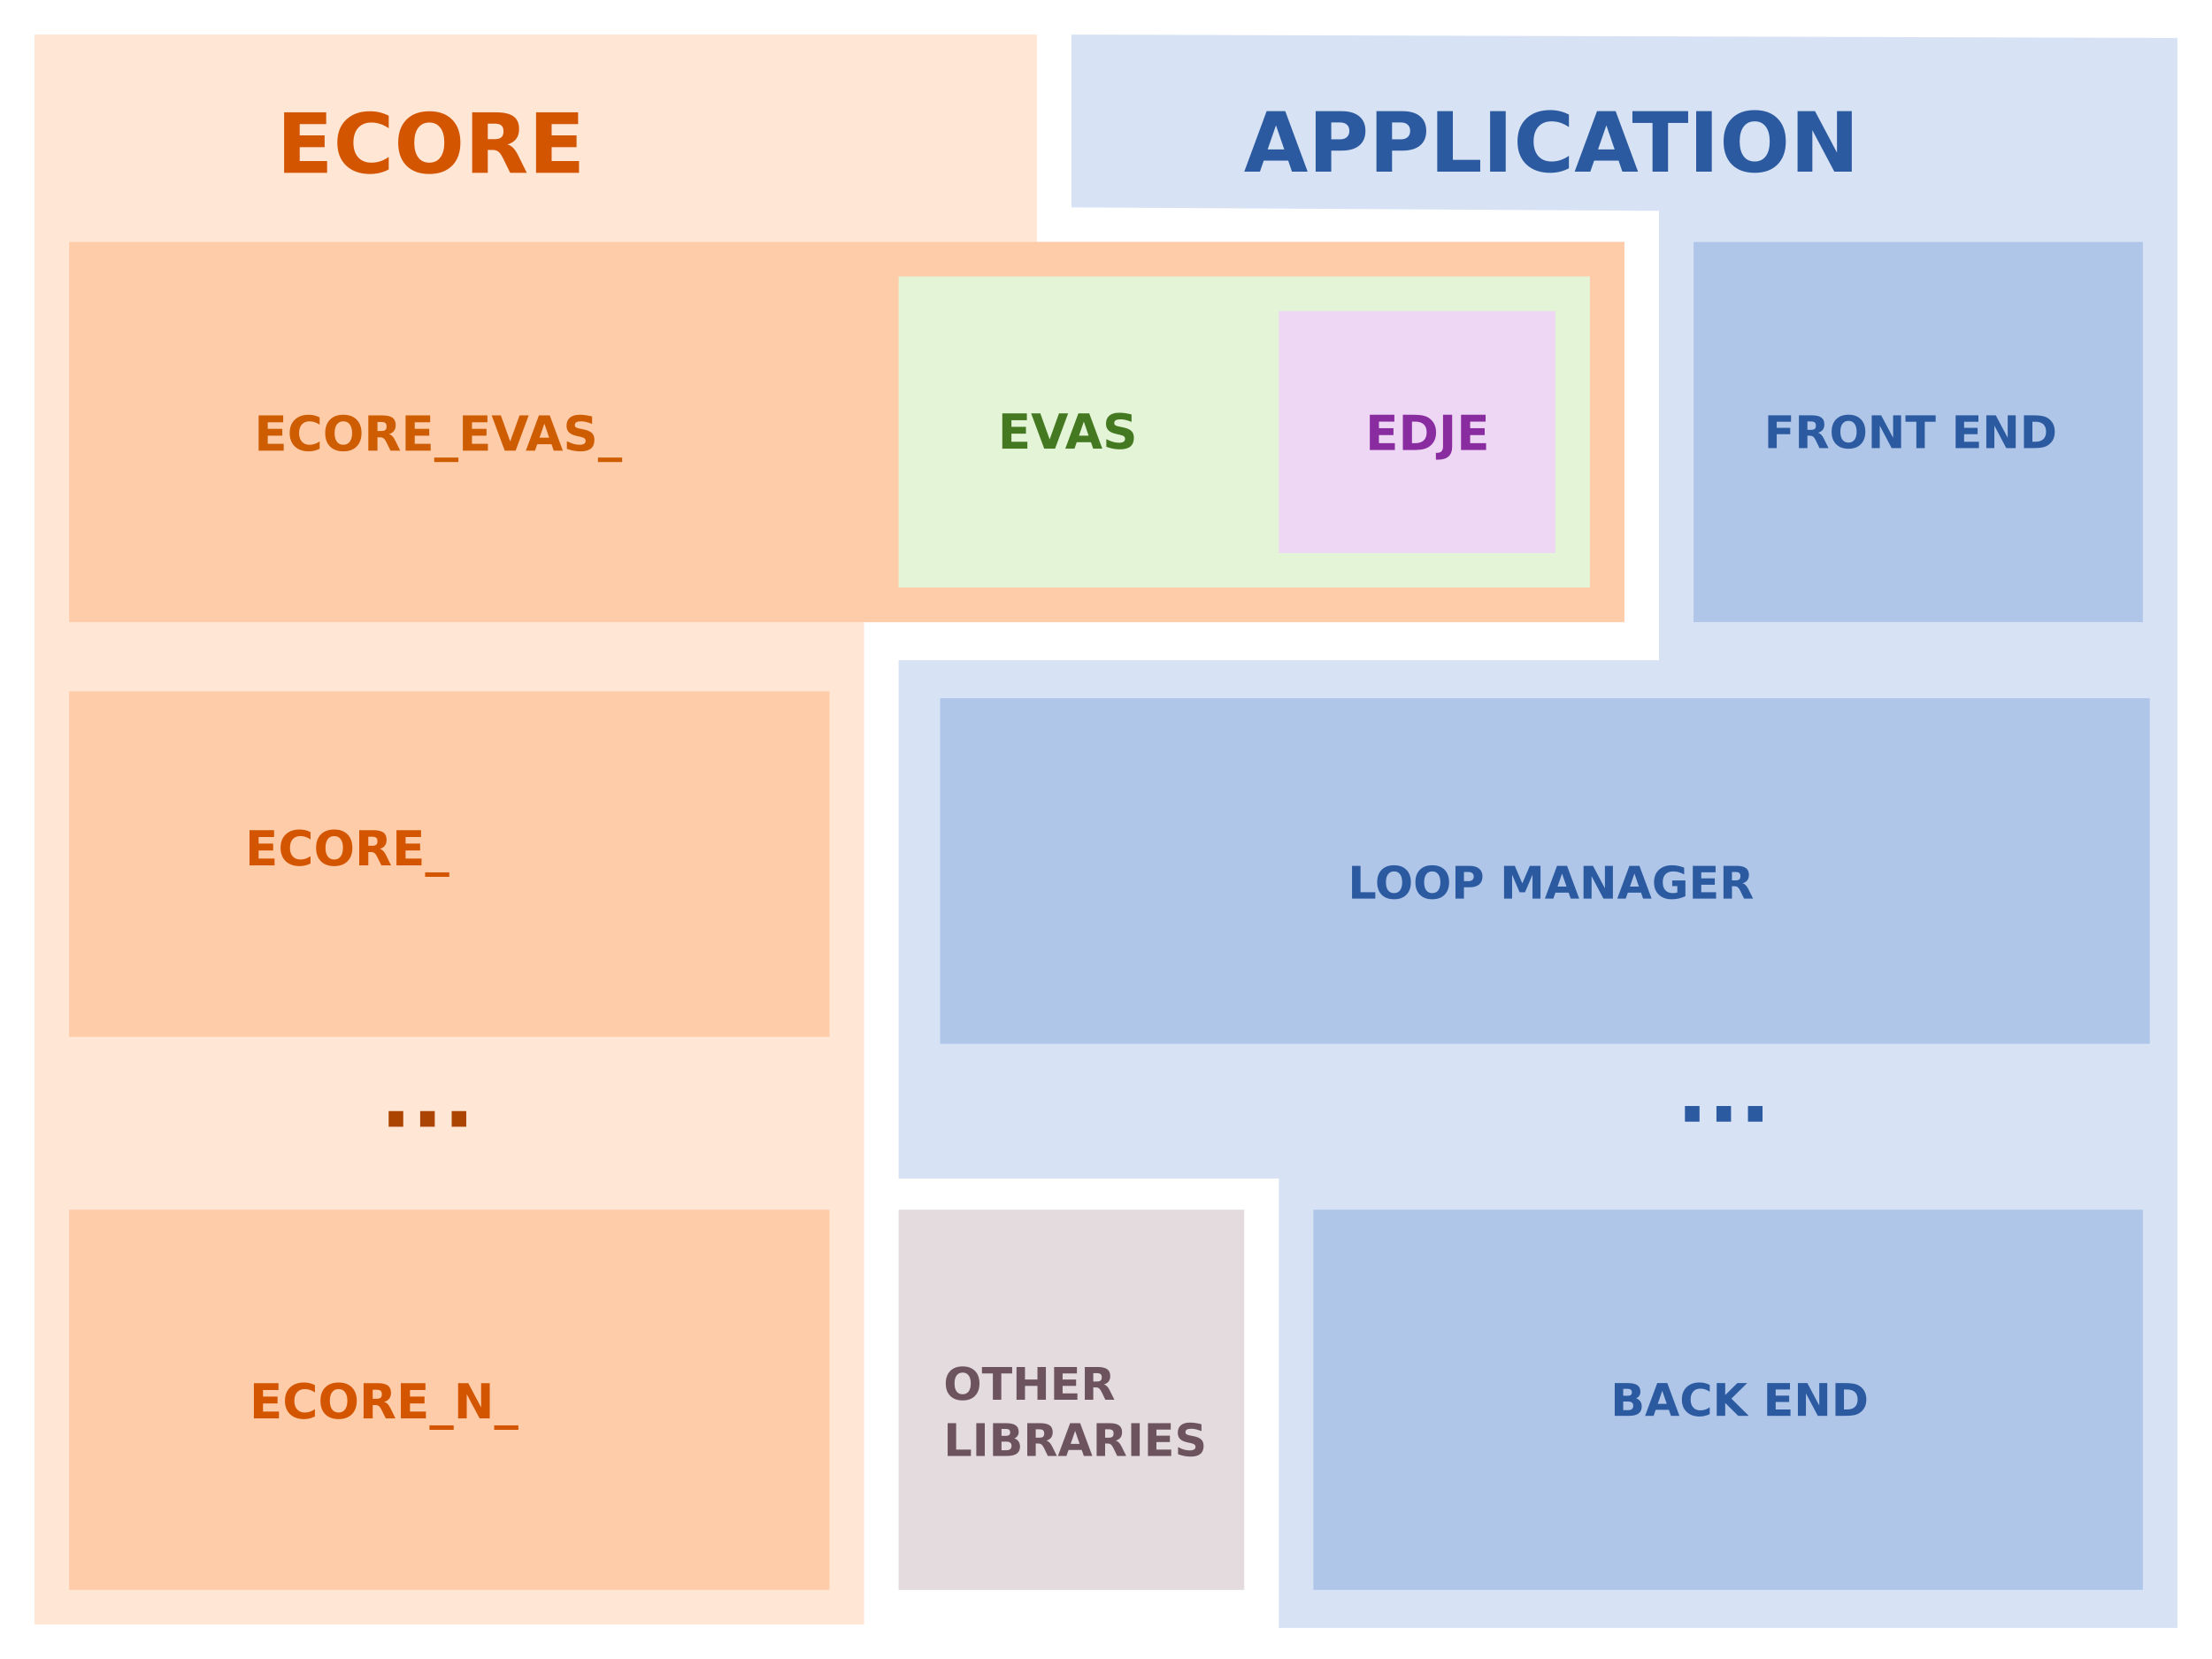
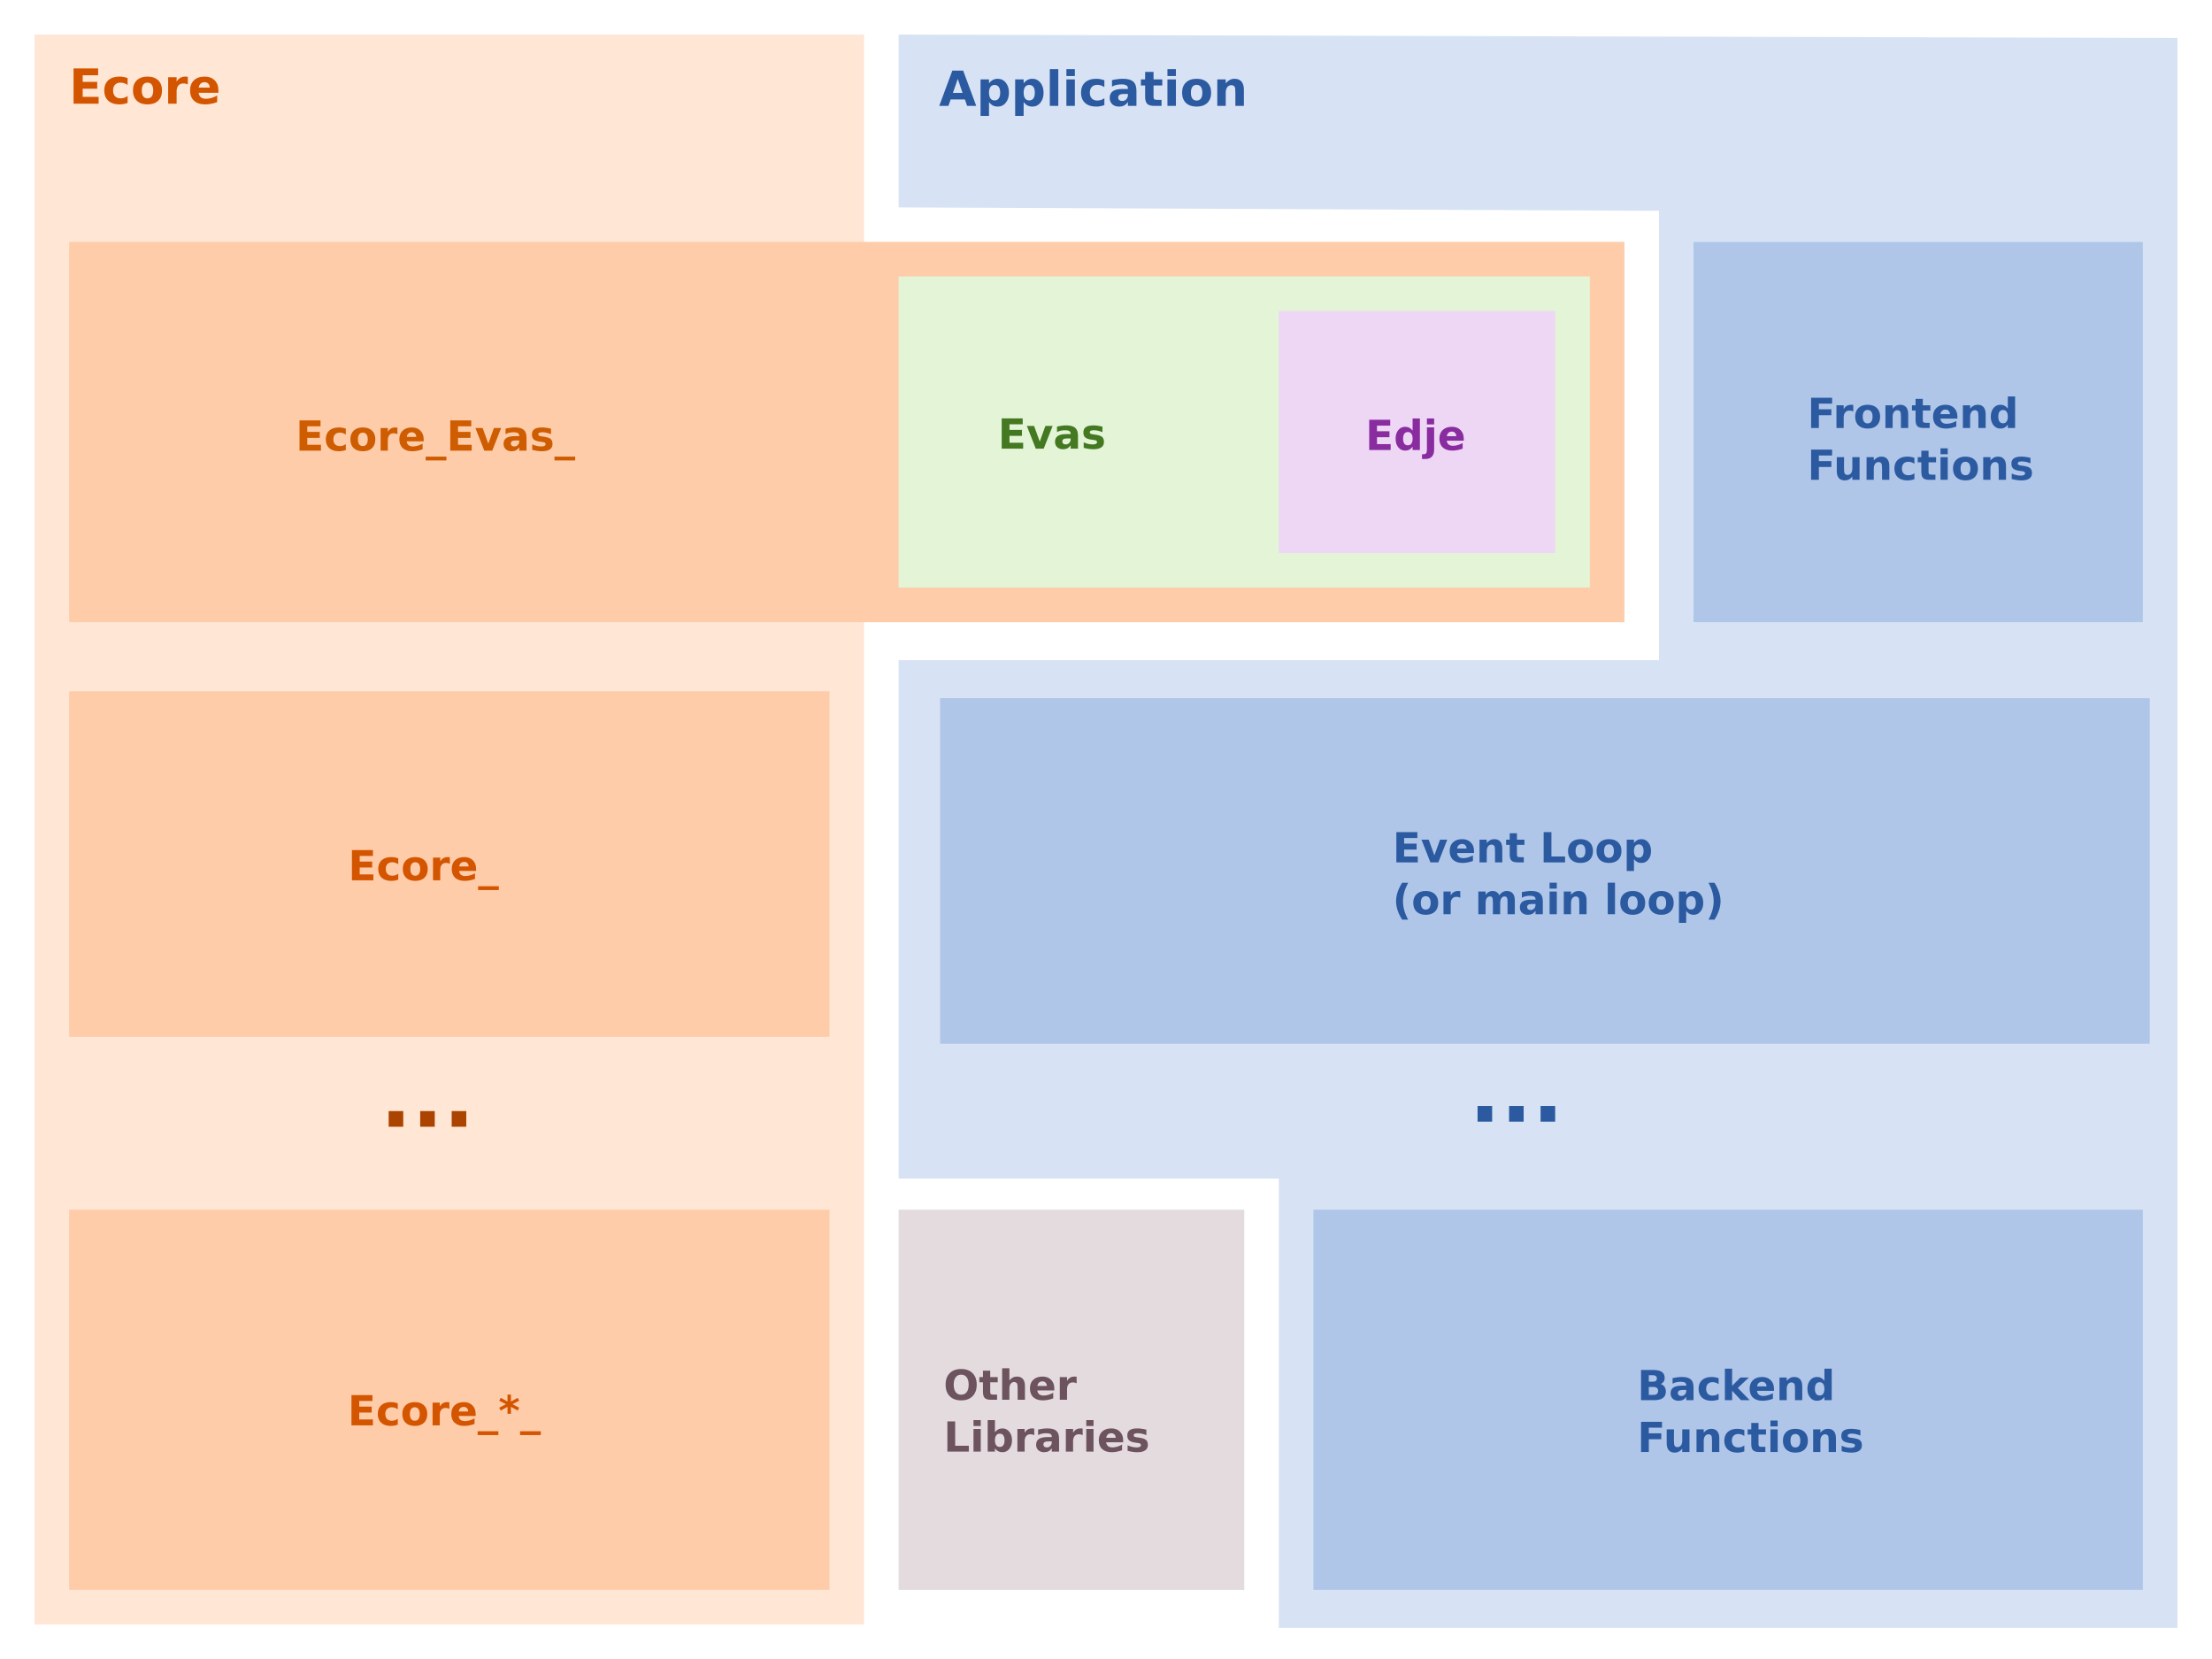
<svg xmlns="http://www.w3.org/2000/svg" width="640" height="480" id="svg2" version="1.0">
  <defs id="defs4" />
  <g id="layer1">
-     <path style="fill:#ffe6d5;fill-opacity:1;stroke-width:1;stroke-miterlimit:4;stroke-opacity:1" d="M 10,10 L 300,10 L 300,70 L 470,70 L 470,180 L 250,180 L 250,470 L 10,470 L 10,10 z " id="rect2165" />
-     <text xml:space="preserve" style="font-size:22px;font-style:normal;font-weight:bold;fill:#d45500;fill-opacity:1;stroke:none;stroke-width:1px;stroke-linecap:butt;stroke-linejoin:miter;stroke-opacity:1;font-family:Bitstream Vera Sans" x="80" y="50" id="text2167">
-       <tspan id="tspan2169" x="80" y="50" style="font-size:24px;fill:#d45500">ECORE</tspan>
+     <path style="fill:#ffe6d5;fill-opacity:1;stroke-width:1;stroke-miterlimit:4;stroke-opacity:1" d="M 10,10 L 250,10 L 250,70 L 470,70 L 470,180 L 250,180 L 250,470 L 10,470 L 10,10 z " id="rect2165" />
+     <text xml:space="preserve" style="font-size:14px;font-style:normal;font-weight:bold;fill:#d45500;fill-opacity:1;stroke:none;stroke-width:1px;stroke-linecap:butt;stroke-linejoin:miter;stroke-opacity:1;font-family:Bitstream Vera Sans" x="20" y="30" id="text2167">
+       <tspan id="tspan2169" x="20" y="30" style="font-size:14px;fill:#d45500">Ecore</tspan>
    </text>
    <path style="fill:#ffccaa;fill-opacity:1;stroke-width:1;stroke-miterlimit:4;stroke-opacity:1" d="M 20,70 L 470,70 L 470,180 L 20,180 L 20,70 z " id="rect2171" />
    <rect style="opacity:1;fill:#ffccaa;fill-opacity:1;stroke-width:1;stroke-miterlimit:4;stroke-dasharray:none;stroke-opacity:1" id="rect2185" width="220" height="100" x="20" y="200" />
-     <text xml:space="preserve" style="font-size:14px;font-style:normal;font-weight:bold;fill:#d45500;fill-opacity:1;stroke:none;stroke-width:1px;stroke-linecap:butt;stroke-linejoin:miter;stroke-opacity:1;font-family:Bitstream Vera Sans" x="70.91" y="250.391" id="text2173">
-       <tspan id="tspan2175" x="70.91" y="250.391">ECORE_</tspan>
+     <text xml:space="preserve" style="font-size:12px;font-style:normal;font-weight:bold;fill:#d45500;fill-opacity:1;stroke:none;stroke-width:1px;stroke-linecap:butt;stroke-linejoin:miter;stroke-opacity:1;font-family:Bitstream Vera Sans" x="100.715" y="254.698" id="text2173">
+       <tspan id="tspan2175" x="100.715" y="254.698">Ecore_</tspan>
    </text>
-     <text xml:space="preserve" style="font-size:14px;font-style:normal;font-weight:normal;fill:#000000;fill-opacity:1;stroke:none;stroke-width:1px;stroke-linecap:butt;stroke-linejoin:miter;stroke-opacity:1;font-family:Bitstream Vera Sans" x="73.551" y="130.391" id="text2177">
-       <tspan id="tspan2179" x="73.551" y="130.391" style="font-size:14px;font-weight:bold;fill:#ce5c00">ECORE_EVAS_</tspan>
+     <text xml:space="preserve" style="font-size:12px;font-style:normal;font-weight:normal;fill:#000000;fill-opacity:1;stroke:none;stroke-width:1px;stroke-linecap:butt;stroke-linejoin:miter;stroke-opacity:1;font-family:Bitstream Vera Sans" x="85.551" y="130.391" id="text2177">
+       <tspan id="tspan2179" x="85.551" y="130.391" style="font-size:12px;font-weight:bold;fill:#ce5c00">Ecore_Evas_</tspan>
    </text>
    <rect style="opacity:1;fill:#ffccaa;fill-opacity:1;stroke-width:1;stroke-miterlimit:4;stroke-dasharray:none;stroke-opacity:1" id="rect2187" width="220" height="110" x="20" y="350" />
-     <text xml:space="preserve" style="font-size:24px;font-style:normal;font-weight:normal;fill:#d45500;fill-opacity:1;stroke:none;stroke-width:1px;stroke-linecap:butt;stroke-linejoin:miter;stroke-opacity:1;font-family:Bitstream Vera Sans" x="72.18" y="410.391" id="text2181">
-       <tspan id="tspan2183" x="72.18" y="410.391" style="font-size:14px;font-weight:bold;fill:#d45500">ECORE_N_</tspan>
+     <text xml:space="preserve" style="font-size:12px;font-style:normal;font-weight:normal;fill:#d45500;fill-opacity:1;stroke:none;stroke-width:1px;stroke-linecap:butt;stroke-linejoin:miter;stroke-opacity:1;font-family:Bitstream Vera Sans" x="100.582" y="412.391" id="text2181">
+       <tspan id="tspan2183" x="100.582" y="412.391" style="font-size:12px;font-weight:bold;fill:#d45500">Ecore_*_</tspan>
    </text>
    <text xml:space="preserve" style="font-size:24px;font-style:normal;font-weight:bold;fill:#aa4400;fill-opacity:1;stroke:none;stroke-width:1px;stroke-linecap:butt;stroke-linejoin:miter;stroke-opacity:1;font-family:Bitstream Vera Sans" x="110" y="326" id="text3211">
      <tspan id="tspan3213" x="110" y="326">...</tspan>
    </text>
-     <path style="fill:#d7e3f4;fill-opacity:1;stroke-width:1;stroke-miterlimit:4;stroke-opacity:1" d="M 310,10 L 630,11 L 630,471 L 370,471 L 370,341 L 260,341 L 260,191 L 480,191 L 480,61 L 310,60 L 310,10 z " id="rect3215" />
+     <path style="fill:#d7e3f4;fill-opacity:1;stroke-width:1;stroke-miterlimit:4;stroke-opacity:1" d="M 260,10 L 630,11 L 630,471 L 370,471 L 370,341 L 260,341 L 260,191 L 480,191 L 480,61 L 260,60 L 260,10 z " id="rect3215" />
    <rect style="opacity:1;fill:#e3f4d7;fill-opacity:1;stroke-width:1;stroke-miterlimit:4;stroke-dasharray:none;stroke-opacity:1" id="rect3218" width="200" height="90" x="260" y="80" />
    <text xml:space="preserve" style="font-size:14px;font-style:normal;font-weight:bold;fill:#447821;fill-opacity:1;stroke:none;stroke-width:1px;stroke-linecap:butt;stroke-linejoin:miter;stroke-opacity:1;font-family:Bitstream Vera Sans" x="288.715" y="129.802" id="text3220">
-       <tspan id="tspan3222" x="288.715" y="129.802">EVAS</tspan>
+       <tspan id="tspan3222" x="288.715" y="129.802" style="font-size:12">Evas</tspan>
    </text>
    <rect style="opacity:1;fill:#eed7f4;fill-opacity:1;stroke-width:1;stroke-miterlimit:4;stroke-dasharray:none;stroke-opacity:1" id="rect3224" width="80" height="70" x="370" y="90" />
    <rect style="opacity:1;fill:#afc6e9;fill-opacity:1;stroke-width:1;stroke-miterlimit:4;stroke-dasharray:none;stroke-opacity:1" id="rect3226" width="130" height="110" x="490" y="70" />
    <text xml:space="preserve" style="font-size:14px;font-style:normal;font-weight:bold;fill:#892ca0;fill-opacity:1;stroke:none;stroke-width:1px;stroke-linecap:butt;stroke-linejoin:miter;stroke-opacity:1;font-family:Bitstream Vera Sans" x="395.048" y="130.206" id="text3228">
-       <tspan id="tspan3230" x="395.048" y="130.206">EDJE</tspan>
+       <tspan id="tspan3230" x="395.048" y="130.206" style="font-size:12">Edje</tspan>
    </text>
-     <text xml:space="preserve" style="font-size:13px;font-style:normal;font-weight:bold;fill:#2c5aa0;fill-opacity:1;stroke:none;stroke-width:1px;stroke-linecap:butt;stroke-linejoin:miter;stroke-opacity:1;font-family:Bitstream Vera Sans" x="510.419" y="129.648" id="text3232">
-       <tspan id="tspan3234" x="510.419" y="129.648">FRONT END</tspan>
+     <text xml:space="preserve" style="font-size:12px;font-style:normal;font-weight:bold;fill:#2c5aa0;fill-opacity:1;stroke:none;stroke-width:1px;stroke-linecap:butt;stroke-linejoin:miter;stroke-opacity:1;font-family:Bitstream Vera Sans" x="522.898" y="123.83" id="text3232">
+       <tspan id="tspan3234" x="522.898" y="123.83">Frontend</tspan>
+       <tspan x="522.898" y="138.83" id="tspan2288">Functions</tspan>
    </text>
    <rect style="opacity:1;fill:#afc6e9;fill-opacity:1;stroke-width:1;stroke-miterlimit:4;stroke-dasharray:none;stroke-opacity:1" id="rect3238" width="350" height="100" x="272" y="202" />
-     <text xml:space="preserve" style="font-size:13px;font-style:normal;font-weight:bold;fill:#2c5aa0;fill-opacity:1;stroke:none;stroke-width:1px;stroke-linecap:butt;stroke-linejoin:miter;stroke-opacity:1;font-family:Bitstream Vera Sans" x="390" y="260" id="text3240">
-       <tspan id="tspan3242" x="390" y="260">LOOP MANAGER</tspan>
+     <text xml:space="preserve" style="font-size:12px;font-style:normal;font-weight:bold;fill:#2c5aa0;fill-opacity:1;stroke:none;stroke-width:1px;stroke-linecap:butt;stroke-linejoin:miter;stroke-opacity:1;font-family:Bitstream Vera Sans" x="402.898" y="249.504" id="text3240">
+       <tspan id="tspan3242" x="402.898" y="249.504">Event Loop </tspan>
+       <tspan x="402.898" y="264.504" id="tspan2292">(or main loop)</tspan>
    </text>
    <rect style="opacity:1;fill:#e3dbde;fill-opacity:1;stroke-width:1;stroke-miterlimit:4;stroke-dasharray:none;stroke-opacity:1" id="rect3244" width="100" height="110" x="260" y="350" />
-     <text xml:space="preserve" style="font-size:13px;font-style:normal;font-weight:bold;fill:#6c535d;fill-opacity:1;stroke:none;stroke-width:1px;stroke-linecap:butt;stroke-linejoin:miter;stroke-opacity:1;font-family:Bitstream Vera Sans" x="273" y="405" id="text3246">
-       <tspan x="273" y="405" id="tspan3250">OTHER </tspan>
-       <tspan x="273" y="421.25" id="tspan3254">LIBRARIES</tspan>
+     <text xml:space="preserve" style="font-size:12px;font-style:normal;font-weight:bold;fill:#6c535d;fill-opacity:1;stroke:none;stroke-width:1px;stroke-linecap:butt;stroke-linejoin:miter;stroke-opacity:1;font-family:Bitstream Vera Sans" x="273" y="405" id="text3246">
+       <tspan x="273" y="405" id="tspan3254">Other</tspan>
+       <tspan x="273" y="420" id="tspan2286">Libraries</tspan>
    </text>
    <rect style="opacity:1;fill:#afc6e9;fill-opacity:1;stroke-width:1;stroke-miterlimit:4;stroke-dasharray:none;stroke-opacity:1" id="rect3258" width="240" height="110" x="380" y="350" />
-     <text xml:space="preserve" style="font-size:13px;font-style:normal;font-weight:bold;fill:#2c5aa0;fill-opacity:1;stroke:none;stroke-width:1px;stroke-linecap:butt;stroke-linejoin:miter;stroke-opacity:1;font-family:Bitstream Vera Sans" x="466.005" y="409.648" id="text3260">
-       <tspan id="tspan3262" x="466.005" y="409.648">BACK END</tspan>
+     <text xml:space="preserve" style="font-size:12px;font-style:normal;font-weight:bold;fill:#2c5aa0;fill-opacity:1;stroke:none;stroke-width:1px;stroke-linecap:butt;stroke-linejoin:miter;stroke-opacity:1;font-family:Bitstream Vera Sans" x="473.691" y="405.117" id="text3260">
+       <tspan id="tspan3262" x="473.691" y="405.117">Backend</tspan>
+       <tspan x="473.691" y="420.117" id="tspan2290">Functions</tspan>
    </text>
-     <text xml:space="preserve" style="font-size:24px;font-style:normal;font-weight:bold;fill:#2c5aa0;fill-opacity:1;stroke:none;stroke-width:1px;stroke-linecap:butt;stroke-linejoin:miter;stroke-opacity:1;font-family:Bitstream Vera Sans" x="485.051" y="324.535" id="text3264">
-       <tspan id="tspan3266" x="485.051" y="324.535">...</tspan>
+     <text xml:space="preserve" style="font-size:24px;font-style:normal;font-weight:bold;fill:#2c5aa0;fill-opacity:1;stroke:none;stroke-width:1px;stroke-linecap:butt;stroke-linejoin:miter;stroke-opacity:1;font-family:Bitstream Vera Sans" x="425.051" y="324.535" id="text3264">
+       <tspan id="tspan3266" x="425.051" y="324.535">...</tspan>
    </text>
-     <text xml:space="preserve" style="font-size:24px;font-style:normal;font-weight:bold;fill:#2c5aa0;fill-opacity:1;stroke:none;stroke-width:1px;stroke-linecap:butt;stroke-linejoin:miter;stroke-opacity:1;font-family:Bitstream Vera Sans" x="359.883" y="49.66" id="text3268">
-       <tspan id="tspan3270" x="359.883" y="49.66">APPLICATION</tspan>
+     <text xml:space="preserve" style="font-size:14px;font-style:normal;font-weight:bold;fill:#2c5aa0;fill-opacity:1;stroke:none;stroke-width:1px;stroke-linecap:butt;stroke-linejoin:miter;stroke-opacity:1;font-family:Bitstream Vera Sans" x="271.693" y="30.637" id="text3268">
+       <tspan id="tspan3270" x="271.693" y="30.637">Application</tspan>
    </text>
  </g>
</svg>
